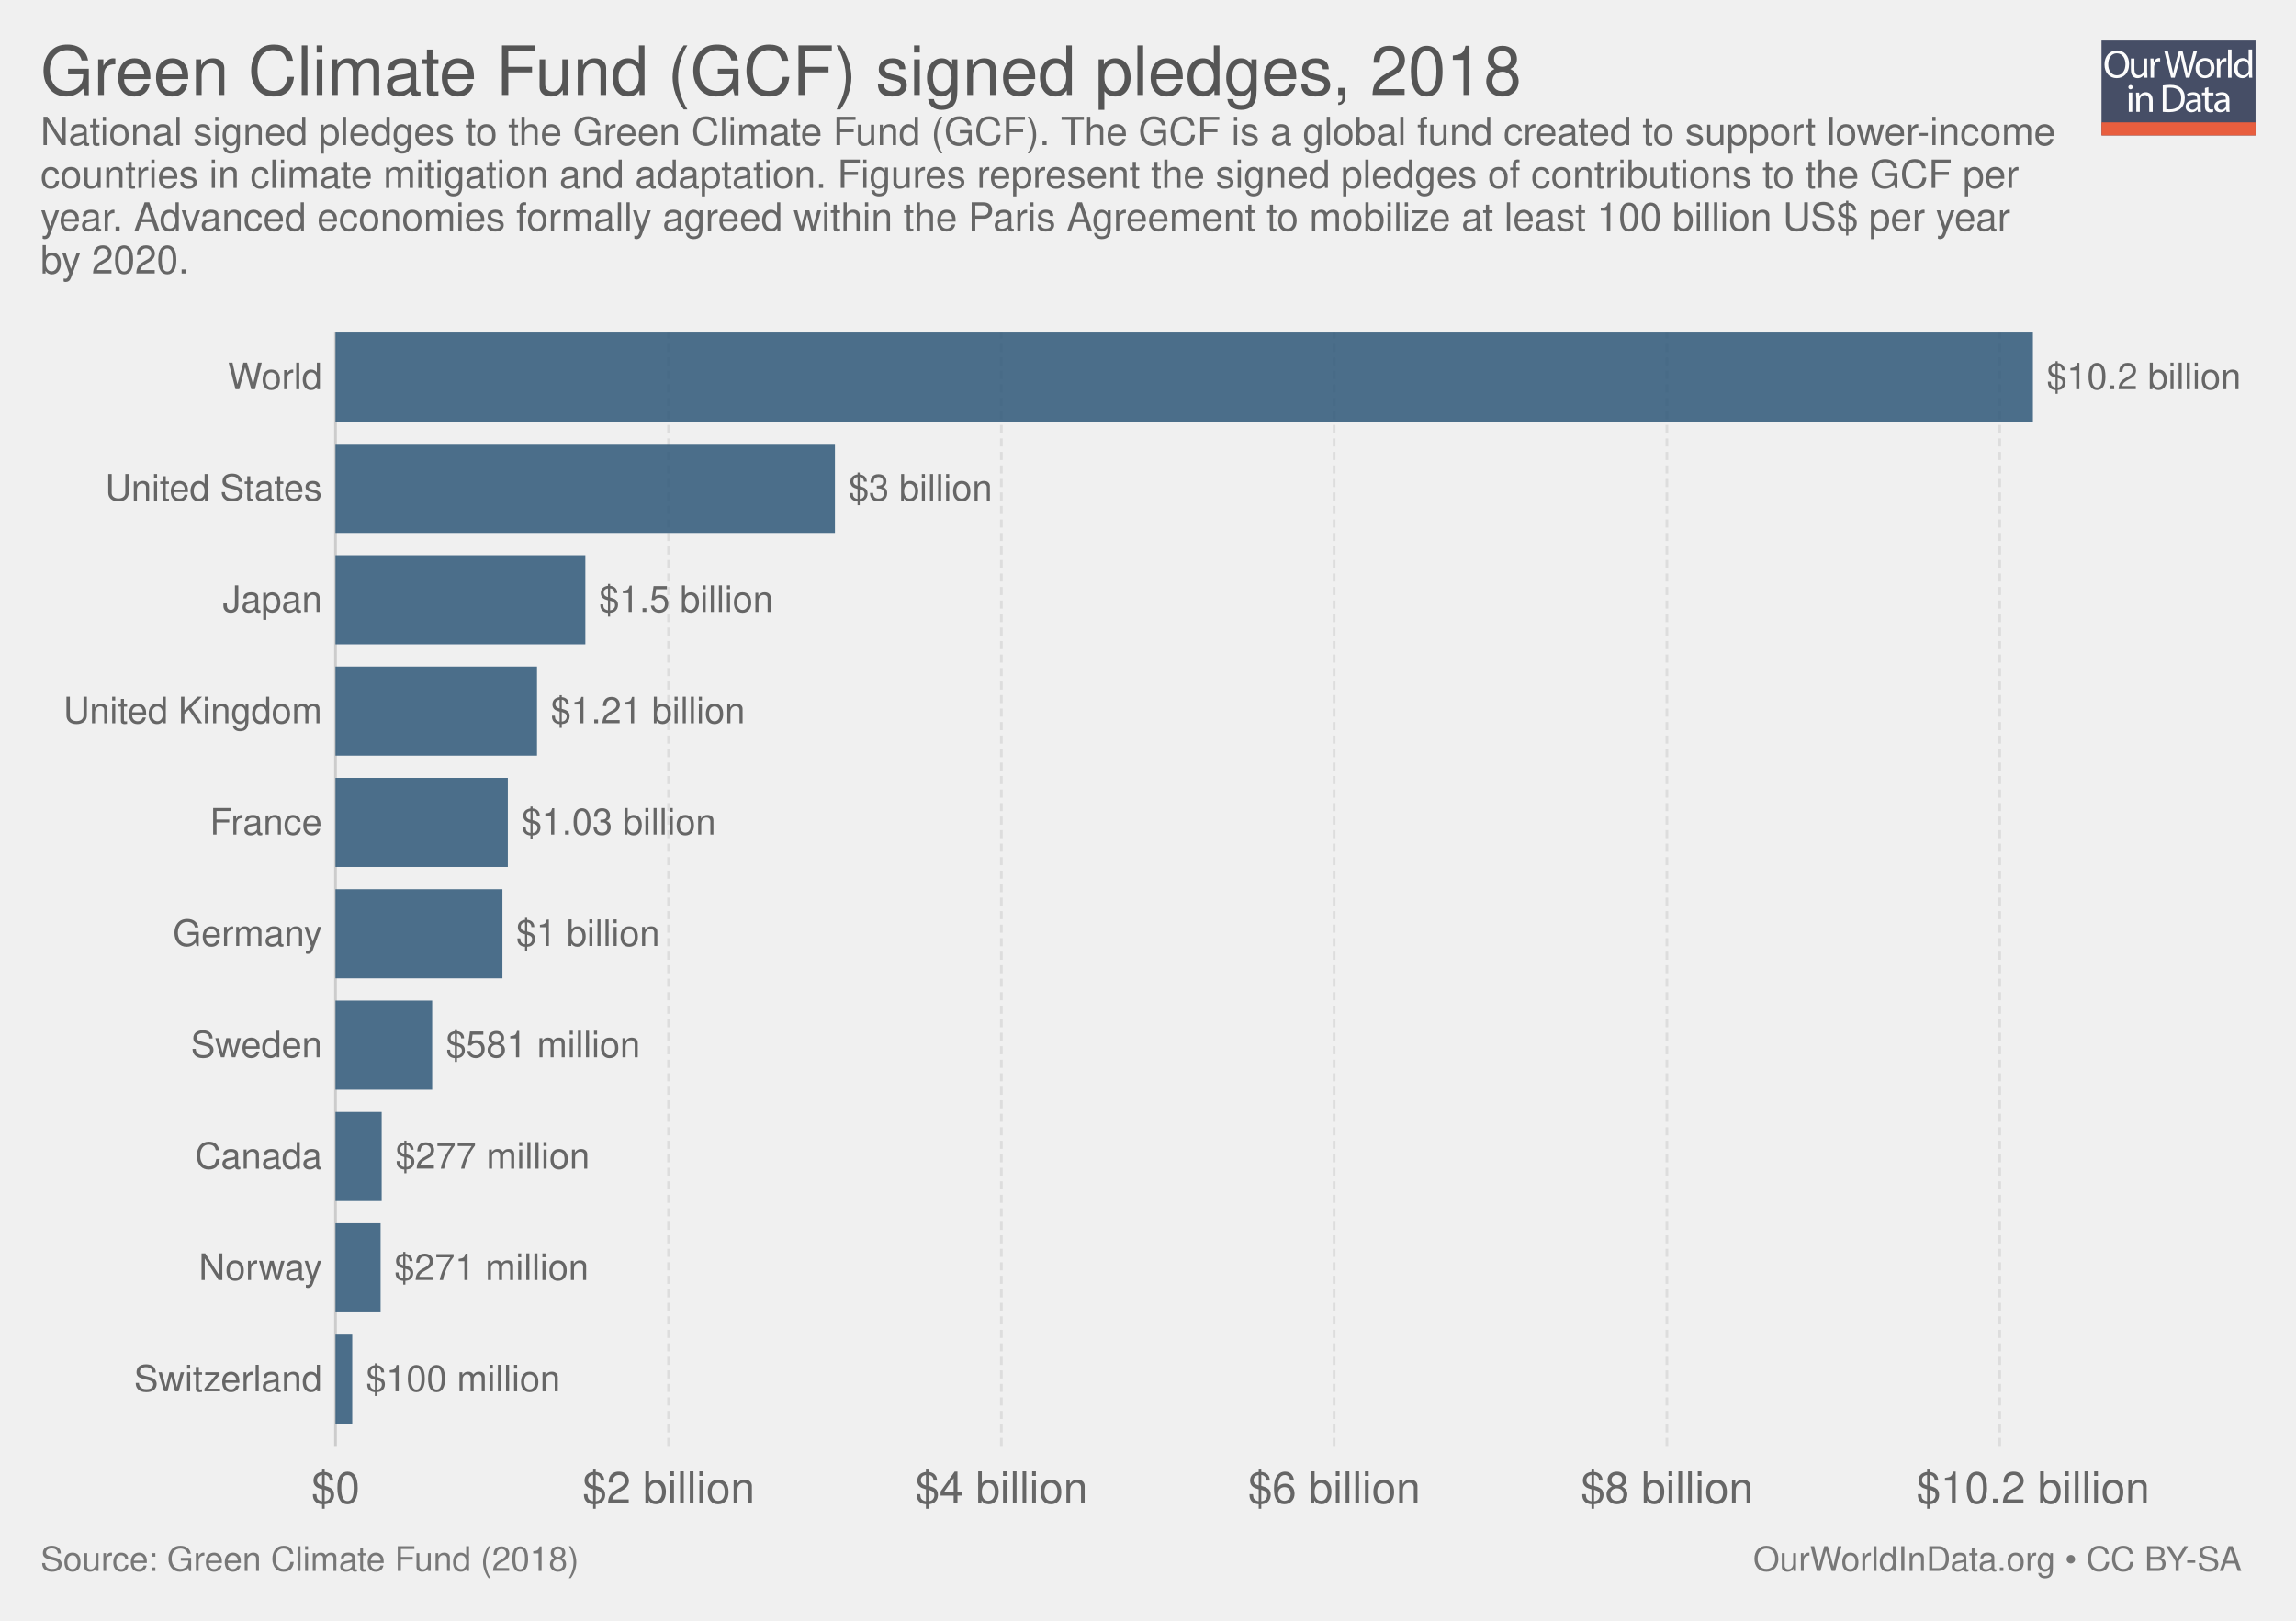
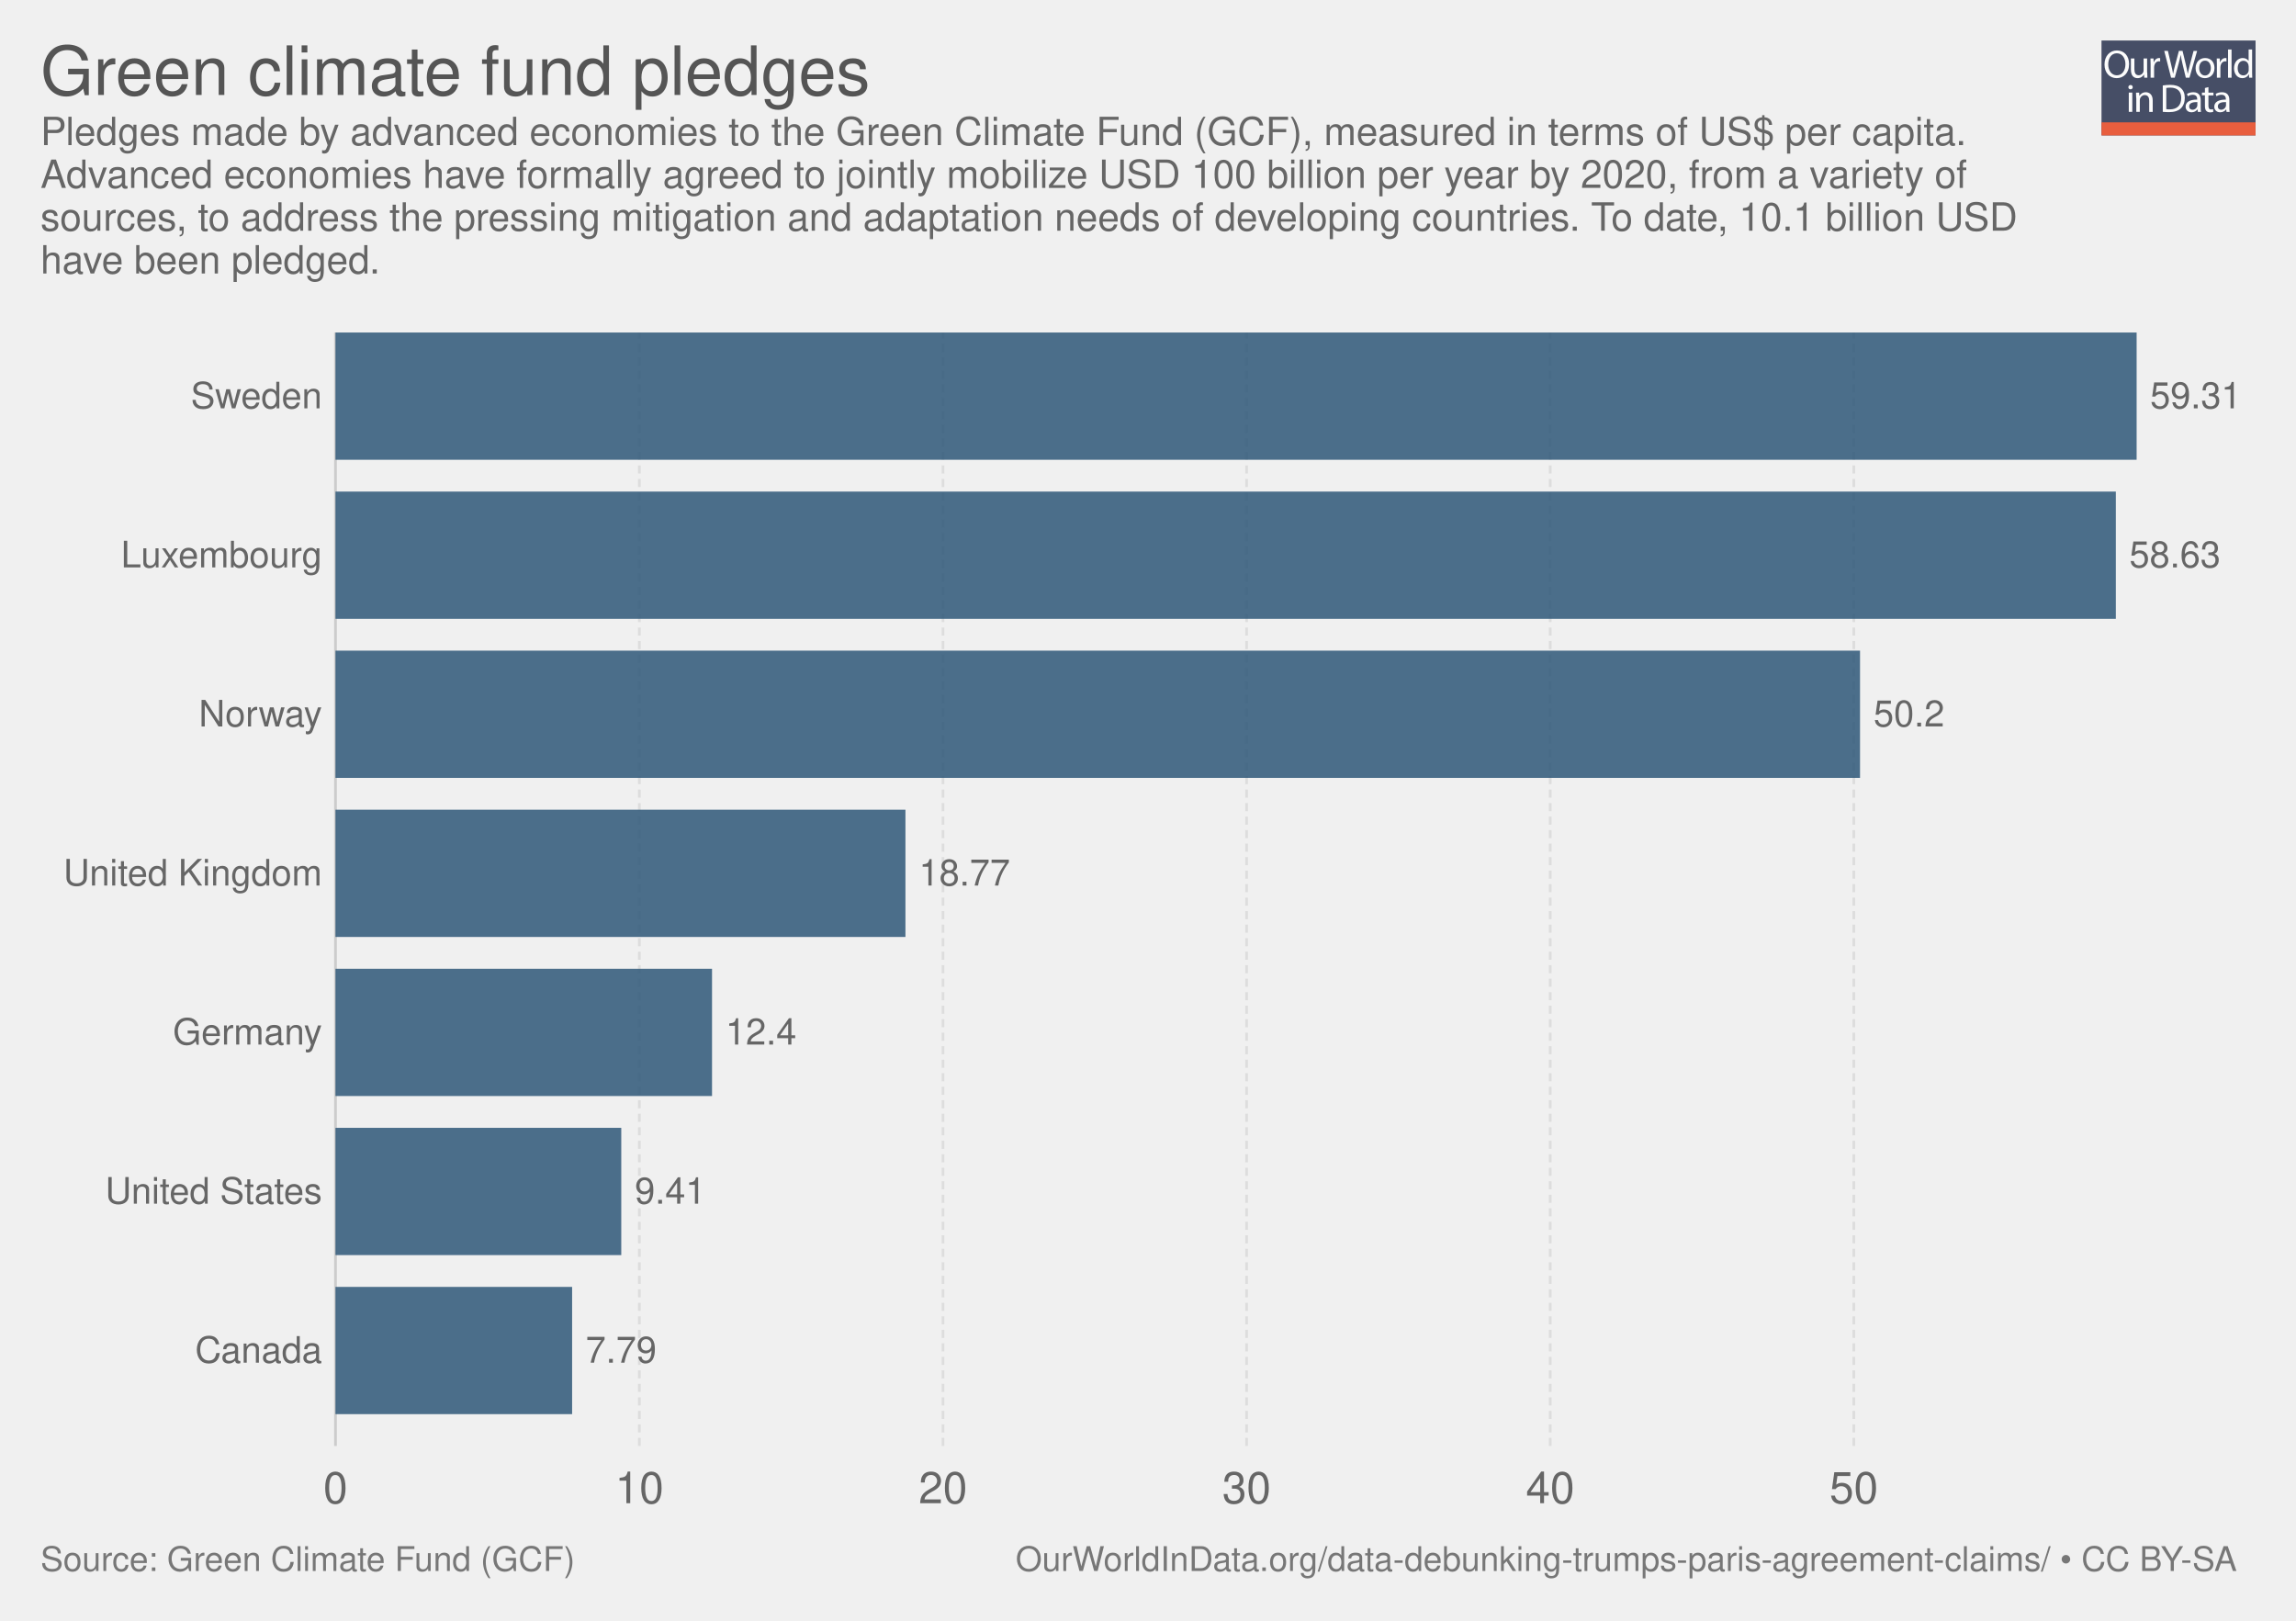
<svg xmlns="http://www.w3.org/2000/svg" xmlns:xlink="http://www.w3.org/1999/xlink" version="1.1" style="font-family: 'Helvetica Neue', Helvetica, Arial, sans-serif; font-size: 18px; background-color: white; text-rendering: optimizeLegibility; -webkit-font-smoothing: antialiased;" width="850" height="600">
  <g class="ChartTab">
    <g class="HeaderView">
      <g opacity="0.8" transform="translate(778, 15) scale(0.27)">
        <a xlink:href="https://ourworldindata.org" target="_blank">
          <g>
            <rect x="0" y="0" fill="#1B2543" width="211.2" height="130.1" />
            <rect x="0" y="112.2" fill="#E63912" width="211.2" height="17.9" />
            <g>
              <rect x="1.2" y="12.3" fill="none" width="210.2" height="99.2" />
              <path fill="#FFFFFF" d="M37.8,32.2c0,12.7-7.7,19.4-17.1,19.4c-9.7,0-16.6-7.5-16.6-18.7c0-11.7,7.3-19.3,17.1-19.3 C31.3,13.7,37.8,21.3,37.8,32.2z M9.2,32.8c0,7.9,4.3,14.9,11.8,14.9c7.5,0,11.8-6.9,11.8-15.3c0-7.3-3.8-14.9-11.8-14.9 C13.1,17.5,9.2,24.8,9.2,32.8z" />
              <path fill="#FFFFFF" d="M62.7,43.8c0,2.7,0.1,5.1,0.2,7.2h-4.3l-0.3-4.3h-0.1c-1.3,2.1-4,4.9-8.8,4.9c-4.2,0-9.1-2.3-9.1-11.6 V24.6h4.8v14.6c0,5,1.5,8.4,5.9,8.4c3.2,0,5.5-2.2,6.3-4.4c0.3-0.7,0.4-1.6,0.4-2.5V24.6h4.8V43.8z" />
              <path fill="#FFFFFF" d="M67.3,32.8c0-3.1-0.1-5.8-0.2-8.2h4.2l0.2,5.2h0.2c1.2-3.5,4.1-5.8,7.3-5.8c0.5,0,0.9,0.1,1.4,0.2v4.5 c-0.5-0.1-1-0.2-1.6-0.2c-3.4,0-5.8,2.6-6.5,6.2c-0.1,0.7-0.2,1.4-0.2,2.2V51h-4.8V32.8z" />
              <path fill="#FFFFFF" d="M95.4,51l-9.4-36.8h5l4.4,18.6c1.1,4.6,2.1,9.2,2.7,12.7h0.1c0.6-3.7,1.8-8,3-12.8l4.9-18.5h5l4.5,18.7 c1,4.4,2,8.7,2.6,12.6h0.1c0.8-4,1.8-8.1,3-12.7l4.9-18.5h4.9L120.6,51h-5L111,31.9c-1.1-4.7-1.9-8.3-2.4-12h-0.1 c-0.7,3.7-1.5,7.3-2.8,12L100.4,51H95.4z" />
              <path fill="#FFFFFF" d="M154.9,37.6c0,9.8-6.8,14-13.2,14c-7.2,0-12.7-5.2-12.7-13.6c0-8.8,5.8-14,13.1-14 C149.8,24,154.9,29.5,154.9,37.6z M133.9,37.9c0,5.8,3.3,10.1,8,10.1c4.6,0,8-4.3,8-10.3c0-4.5-2.2-10.1-7.9-10.1 C136.3,27.6,133.9,32.8,133.9,37.9z" />
              <path fill="#FFFFFF" d="M158.2,32.8c0-3.1-0.1-5.8-0.2-8.2h4.2l0.2,5.2h0.2c1.2-3.5,4.1-5.8,7.3-5.8c0.5,0,0.9,0.1,1.4,0.2v4.5 c-0.5-0.1-1-0.2-1.6-0.2c-3.4,0-5.8,2.6-6.5,6.2c-0.1,0.7-0.2,1.4-0.2,2.2V51h-4.8V32.8z" />
              <path fill="#FFFFFF" d="M173.5,12.3h4.8V51h-4.8V12.3z" />
              <path fill="#FFFFFF" d="M206.5,12.3v31.9c0,2.3,0.1,5,0.2,6.8h-4.3l-0.2-4.6H202c-1.5,2.9-4.7,5.2-9,5.2 c-6.4,0-11.3-5.4-11.3-13.4c-0.1-8.8,5.4-14.2,11.9-14.2c4,0,6.8,1.9,8,4h0.1V12.3H206.5z M201.7,35.4c0-0.6-0.1-1.4-0.2-2 c-0.7-3.1-3.3-5.6-6.9-5.6c-5,0-7.9,4.4-7.9,10.2c0,5.3,2.6,9.8,7.8,9.8c3.2,0,6.2-2.1,7.1-5.7c0.2-0.7,0.2-1.3,0.2-2.1V35.4z" />
              <path fill="#FFFFFF" d="M42.8,64c0.1,1.6-1.1,2.9-3.1,2.9c-1.7,0-2.9-1.3-2.9-2.9c0-1.7,1.3-3,3-3C41.7,61,42.8,62.3,42.8,64z M37.4,97.8V71.4h4.8v26.4H37.4z" />
              <path fill="#FFFFFF" d="M47.5,78.6c0-2.7-0.1-5-0.2-7.1h4.3l0.3,4.4h0.1c1.3-2.5,4.4-5,8.8-5c3.7,0,9.4,2.2,9.4,11.2v15.8h-4.8 V82.6c0-4.3-1.6-7.8-6.1-7.8c-3.2,0-5.6,2.2-6.5,4.9c-0.2,0.6-0.3,1.4-0.3,2.2v15.9h-4.8V78.6z" />
              <path fill="#FFFFFF" d="M84,61.6c2.9-0.4,6.3-0.8,10.1-0.8c6.8,0,11.7,1.6,14.9,4.6c3.3,3,5.2,7.3,5.2,13.2c0,6-1.9,10.9-5.3,14.3 c-3.4,3.4-9.1,5.3-16.3,5.3c-3.4,0-6.2-0.2-8.6-0.4V61.6z M88.8,94.1c1.2,0.2,3,0.3,4.8,0.3c10.2,0,15.7-5.7,15.7-15.6 c0.1-8.7-4.9-14.2-14.9-14.2c-2.5,0-4.3,0.2-5.6,0.5V94.1z" />
              <path fill="#FFFFFF" d="M132.1,97.8l-0.4-3.3h-0.2c-1.5,2.1-4.3,3.9-8.1,3.9c-5.4,0-8.1-3.8-8.1-7.6c0-6.4,5.7-9.9,15.9-9.8v-0.5 c0-2.2-0.6-6.1-6-6.1c-2.5,0-5,0.8-6.9,2l-1.1-3.2c2.2-1.4,5.4-2.3,8.7-2.3c8.1,0,10.1,5.5,10.1,10.8v9.9c0,2.3,0.1,4.5,0.4,6.3 H132.1z M131.4,84.4c-5.3-0.1-11.2,0.8-11.2,5.9c0,3.1,2.1,4.6,4.5,4.6c3.4,0,5.6-2.2,6.4-4.4c0.2-0.5,0.3-1,0.3-1.5V84.4z" />
              <path fill="#FFFFFF" d="M146.6,63.9v7.6h6.9v3.7h-6.9v14.2c0,3.3,0.9,5.1,3.6,5.1c1.3,0,2.2-0.2,2.8-0.3l0.2,3.6 c-0.9,0.4-2.4,0.7-4.3,0.7c-2.2,0-4-0.7-5.2-2c-1.4-1.4-1.9-3.8-1.9-6.9V75.1h-4.1v-3.7h4.1v-6.3L146.6,63.9z" />
              <path fill="#FFFFFF" d="M171.4,97.8l-0.4-3.3h-0.2c-1.5,2.1-4.3,3.9-8.1,3.9c-5.4,0-8.1-3.8-8.1-7.6c0-6.4,5.7-9.9,15.9-9.8v-0.5 c0-2.2-0.6-6.1-6-6.1c-2.5,0-5,0.8-6.9,2l-1.1-3.2c2.2-1.4,5.4-2.3,8.7-2.3c8.1,0,10.1,5.5,10.1,10.8v9.9c0,2.3,0.1,4.5,0.4,6.3 H171.4z M170.7,84.4c-5.3-0.1-11.2,0.8-11.2,5.9c0,3.1,2.1,4.6,4.5,4.6c3.4,0,5.6-2.2,6.4-4.4c0.2-0.5,0.3-1,0.3-1.5V84.4z" />
            </g>
          </g>
        </a>
      </g>
      <a href="https://ourworldindata.org/grapher/green-climate-fund-pledges" target="_blank">
        <text font-size="25.20" x="15.0" y="35.2" fill="#555">
-           <tspan x="15" y="35.16">Green Climate Fund (GCF) signed pledges, 2018</tspan>
+           <tspan x="15" y="35.16">Green climate fund pledges</tspan>
        </text>
      </a>
      <text font-size="14.40" x="15.0" y="53.7" fill="#666">
-         <tspan x="15" y="53.72">National signed pledges to the Green Climate Fund (GCF). The GCF is a global fund created to support lower-income</tspan>
-         <tspan x="15" y="69.56">countries in climate mitigation and adaptation. Figures represent the signed pledges of contributions to the GCF per</tspan>
-         <tspan x="15" y="85.4">year. Advanced economies formally agreed within the Paris Agreement to mobilize at least 100 billion US$ per year</tspan>
-         <tspan x="15" y="101.24">by 2020.</tspan>
+         <tspan x="15" y="53.72">Pledges made by advanced economies to the Green Climate Fund (GCF), measured in terms of US$ per capita.</tspan>
+         <tspan x="15" y="69.56">Advanced economies have formally agreed to jointly mobilize USD 100 billion per year by 2020, from a variety of</tspan>
+         <tspan x="15" y="85.4">sources, to address the pressing mitigation and adaptation needs of developing countries. To date, 10.1 billion USD</tspan>
+         <tspan x="15" y="101.24">have been pledged.</tspan>
      </text>
    </g>
    <g class="DiscreteBarChart">
      <rect x="15" y="123.1" width="810" height="433.4" opacity="0" fill="rgba(255,255,255,0)" />
      <g class="HorizontalAxis">
-         <text x="124.2" y="556.5" fill="#666" text-anchor="middle" font-size="16.2">$0</text>
-         <text x="247.5" y="556.5" fill="#666" text-anchor="middle" font-size="16.2">$2 billion</text>
-         <text x="370.7" y="556.5" fill="#666" text-anchor="middle" font-size="16.2">$4 billion</text>
-         <text x="493.9" y="556.5" fill="#666" text-anchor="middle" font-size="16.2">$6 billion</text>
-         <text x="617.1" y="556.5" fill="#666" text-anchor="middle" font-size="16.2">$8 billion</text>
-         <text x="752.6" y="556.5" fill="#666" text-anchor="middle" font-size="16.2">$10.2 billion</text>
+         <text x="124.2" y="556.5" fill="#666" text-anchor="middle" font-size="16.2">0</text>
+         <text x="236.7" y="556.5" fill="#666" text-anchor="middle" font-size="16.2">10</text>
+         <text x="349.1" y="556.5" fill="#666" text-anchor="middle" font-size="16.2">20</text>
+         <text x="461.5" y="556.5" fill="#666" text-anchor="middle" font-size="16.2">30</text>
+         <text x="573.9" y="556.5" fill="#666" text-anchor="middle" font-size="16.2">40</text>
+         <text x="686.3" y="556.5" fill="#666" text-anchor="middle" font-size="16.2">50</text>
      </g>
      <g class="AxisGridLines">
        <line x1="124.2" y1="535.30" x2="124.2" y2="123.10" stroke="#ccc" />
-         <line x1="247.5" y1="535.30" x2="247.5" y2="123.10" stroke="#ddd" stroke-dasharray="3,2" />
-         <line x1="370.7" y1="535.30" x2="370.7" y2="123.10" stroke="#ddd" stroke-dasharray="3,2" />
-         <line x1="493.9" y1="535.30" x2="493.9" y2="123.10" stroke="#ddd" stroke-dasharray="3,2" />
-         <line x1="617.1" y1="535.30" x2="617.1" y2="123.10" stroke="#ddd" stroke-dasharray="3,2" />
-         <line x1="740.3" y1="535.30" x2="740.3" y2="123.10" stroke="#ddd" stroke-dasharray="3,2" />
+         <line x1="236.7" y1="535.30" x2="236.7" y2="123.10" stroke="#ddd" stroke-dasharray="3,2" />
+         <line x1="349.1" y1="535.30" x2="349.1" y2="123.10" stroke="#ddd" stroke-dasharray="3,2" />
+         <line x1="461.5" y1="535.30" x2="461.5" y2="123.10" stroke="#ddd" stroke-dasharray="3,2" />
+         <line x1="573.9" y1="535.30" x2="573.9" y2="123.10" stroke="#ddd" stroke-dasharray="3,2" />
+         <line x1="686.3" y1="535.30" x2="686.3" y2="123.10" stroke="#ddd" stroke-dasharray="3,2" />
      </g>
      <g class="bar">
-         <text x="119.242" y="139.588" fill="#666" dominant-baseline="middle" text-anchor="end" font-size="13.5">World</text>
-         <rect x="124.2" y="123.1" width="628.4" height="32.976" fill="#2E5778" opacity="0.85" />
-         <text x="757.6" y="139.588" fill="#666" dominant-baseline="middle" text-anchor="start" font-size="13.5">$10.2 billion</text>
+         <text x="119.242" y="146.654" fill="#666" dominant-baseline="middle" text-anchor="end" font-size="13.5">Sweden</text>
+         <rect x="124.2" y="123.1" width="666.8" height="47.109" fill="#2E5778" opacity="0.85" />
+         <text x="796" y="146.654" fill="#666" dominant-baseline="middle" text-anchor="start" font-size="13.5">59.31</text>
      </g>
      <g class="bar">
-         <text x="119.242" y="180.808" fill="#666" dominant-baseline="middle" text-anchor="end" font-size="13.5">United States</text>
-         <rect x="124.2" y="164.32" width="184.9" height="32.976" fill="#2E5778" opacity="0.85" />
-         <text x="314.1" y="180.808" fill="#666" dominant-baseline="middle" text-anchor="start" font-size="13.5">$3 billion</text>
+         <text x="119.242" y="205.54" fill="#666" dominant-baseline="middle" text-anchor="end" font-size="13.5">Luxembourg</text>
+         <rect x="124.2" y="181.986" width="659.1" height="47.109" fill="#2E5778" opacity="0.85" />
+         <text x="788.3" y="205.54" fill="#666" dominant-baseline="middle" text-anchor="start" font-size="13.5">58.63</text>
      </g>
      <g class="bar">
-         <text x="119.242" y="222.028" fill="#666" dominant-baseline="middle" text-anchor="end" font-size="13.5">Japan</text>
-         <rect x="124.2" y="205.54" width="92.5" height="32.976" fill="#2E5778" opacity="0.85" />
-         <text x="221.7" y="222.028" fill="#666" dominant-baseline="middle" text-anchor="start" font-size="13.5">$1.5 billion</text>
+         <text x="119.242" y="264.426" fill="#666" dominant-baseline="middle" text-anchor="end" font-size="13.5">Norway</text>
+         <rect x="124.2" y="240.871" width="564.4" height="47.109" fill="#2E5778" opacity="0.85" />
+         <text x="693.6" y="264.426" fill="#666" dominant-baseline="middle" text-anchor="start" font-size="13.5">50.2</text>
      </g>
      <g class="bar">
-         <text x="119.242" y="263.248" fill="#666" dominant-baseline="middle" text-anchor="end" font-size="13.5">United Kingdom</text>
-         <rect x="124.2" y="246.76" width="74.6" height="32.976" fill="#2E5778" opacity="0.85" />
-         <text x="203.8" y="263.248" fill="#666" dominant-baseline="middle" text-anchor="start" font-size="13.5">$1.21 billion</text>
+         <text x="119.242" y="323.311" fill="#666" dominant-baseline="middle" text-anchor="end" font-size="13.5">United Kingdom</text>
+         <rect x="124.2" y="299.757" width="211" height="47.109" fill="#2E5778" opacity="0.85" />
+         <text x="340.2" y="323.311" fill="#666" dominant-baseline="middle" text-anchor="start" font-size="13.5">18.77</text>
      </g>
      <g class="bar">
-         <text x="119.242" y="304.468" fill="#666" dominant-baseline="middle" text-anchor="end" font-size="13.5">France</text>
-         <rect x="124.2" y="287.98" width="63.8" height="32.976" fill="#2E5778" opacity="0.85" />
-         <text x="193" y="304.468" fill="#666" dominant-baseline="middle" text-anchor="start" font-size="13.5">$1.03 billion</text>
+         <text x="119.242" y="382.197" fill="#666" dominant-baseline="middle" text-anchor="end" font-size="13.5">Germany</text>
+         <rect x="124.2" y="358.643" width="139.4" height="47.109" fill="#2E5778" opacity="0.85" />
+         <text x="268.6" y="382.197" fill="#666" dominant-baseline="middle" text-anchor="start" font-size="13.5">12.4</text>
      </g>
      <g class="bar">
-         <text x="119.242" y="345.688" fill="#666" dominant-baseline="middle" text-anchor="end" font-size="13.5">Germany</text>
-         <rect x="124.2" y="329.2" width="61.8" height="32.976" fill="#2E5778" opacity="0.85" />
-         <text x="191" y="345.688" fill="#666" dominant-baseline="middle" text-anchor="start" font-size="13.5">$1 billion</text>
+         <text x="119.242" y="441.083" fill="#666" dominant-baseline="middle" text-anchor="end" font-size="13.5">United States</text>
+         <rect x="124.2" y="417.529" width="105.8" height="47.109" fill="#2E5778" opacity="0.85" />
+         <text x="235" y="441.083" fill="#666" dominant-baseline="middle" text-anchor="start" font-size="13.5">9.41</text>
      </g>
      <g class="bar">
-         <text x="119.242" y="386.908" fill="#666" dominant-baseline="middle" text-anchor="end" font-size="13.5">Sweden</text>
-         <rect x="124.2" y="370.42" width="35.8" height="32.976" fill="#2E5778" opacity="0.85" />
-         <text x="165" y="386.908" fill="#666" dominant-baseline="middle" text-anchor="start" font-size="13.5">$581 million</text>
-       </g>
-       <g class="bar">
-         <text x="119.242" y="428.128" fill="#666" dominant-baseline="middle" text-anchor="end" font-size="13.5">Canada</text>
-         <rect x="124.2" y="411.64" width="17.1" height="32.976" fill="#2E5778" opacity="0.85" />
-         <text x="146.3" y="428.128" fill="#666" dominant-baseline="middle" text-anchor="start" font-size="13.5">$277 million</text>
-       </g>
-       <g class="bar">
-         <text x="119.242" y="469.348" fill="#666" dominant-baseline="middle" text-anchor="end" font-size="13.5">Norway</text>
-         <rect x="124.2" y="452.86" width="16.7" height="32.976" fill="#2E5778" opacity="0.85" />
-         <text x="145.9" y="469.348" fill="#666" dominant-baseline="middle" text-anchor="start" font-size="13.5">$271 million</text>
-       </g>
-       <g class="bar">
-         <text x="119.242" y="510.568" fill="#666" dominant-baseline="middle" text-anchor="end" font-size="13.5">Switzerland</text>
-         <rect x="124.2" y="494.08" width="6.2" height="32.976" fill="#2E5778" opacity="0.85" />
-         <text x="135.4" y="510.568" fill="#666" dominant-baseline="middle" text-anchor="start" font-size="13.5">$100 million</text>
+         <text x="119.242" y="499.969" fill="#666" dominant-baseline="middle" text-anchor="end" font-size="13.5">Canada</text>
+         <rect x="124.2" y="476.414" width="87.6" height="47.109" fill="#2E5778" opacity="0.85" />
+         <text x="216.8" y="499.969" fill="#666" dominant-baseline="middle" text-anchor="start" font-size="13.5">7.79</text>
      </g>
    </g>
    <g style="fill: #777;" class="SourcesFooter">
      <g style="fill: #777;" class="clickable">
        <text font-size="12.60" x="15.0" y="581.6">
-           <tspan x="15" y="581.58">Source: Green Climate Fund (2018)</tspan>
+           <tspan x="15" y="581.58">Source: Green Climate Fund (GCF)</tspan>
        </text>
      </g>
-       <text font-size="12.60" x="649.0" y="581.6">
-         <tspan x="649.024" y="581.58">
-           <a target="_blank" style="fill: #777;" href="https://ourworldindata.org">OurWorldInData.org</a> • <a style="fill: #777;" href="http://creativecommons.org/licenses/by-sa/4.0/deed.en_US" target="_blank">CC BY-SA</a>
+       <text font-size="12.60" x="376.0" y="581.6">
+         <tspan x="375.982" y="581.58">
+           <a target="_blank" style="fill: #777;" href="https://ourworldindata.org/data-debunking-trumps-paris-agreement-claims/">OurWorldInData.org/data-debunking-trumps-paris-agreement-claims/</a> • <a style="fill: #777;" href="http://creativecommons.org/licenses/by-sa/4.0/deed.en_US" target="_blank">CC BY-SA</a>
        </tspan>
      </text>
    </g>
  </g>
</svg>
